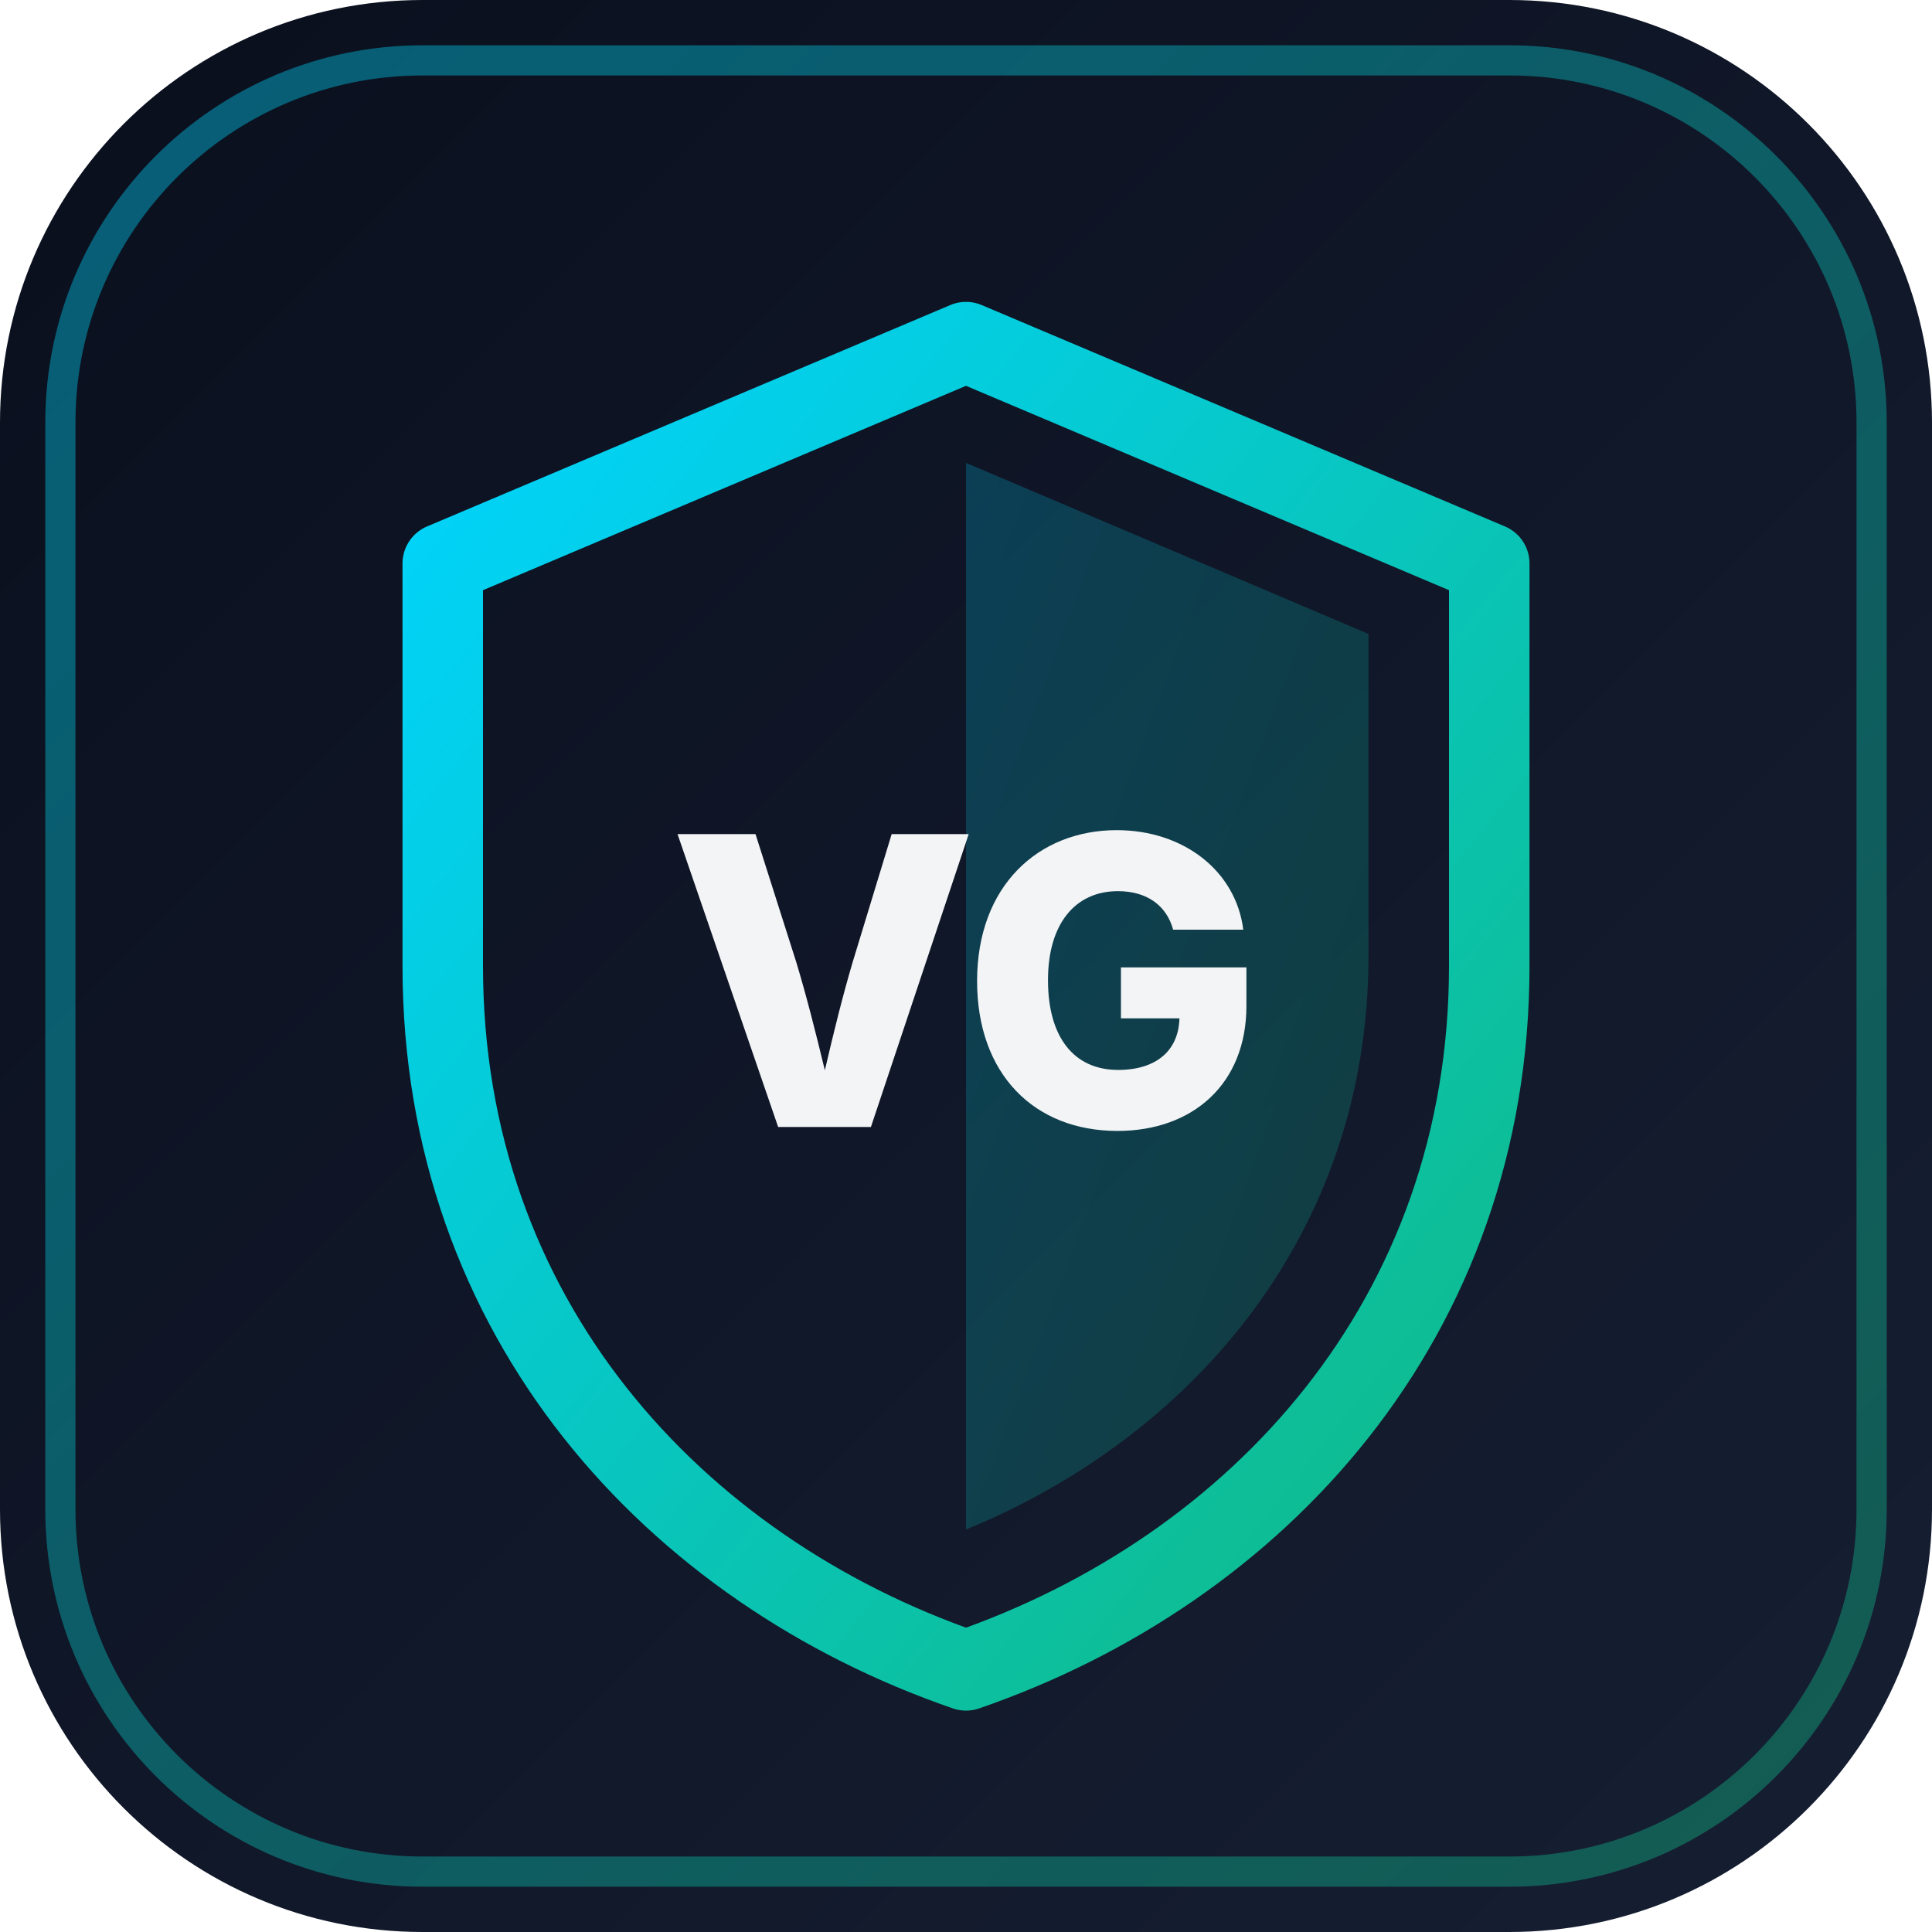
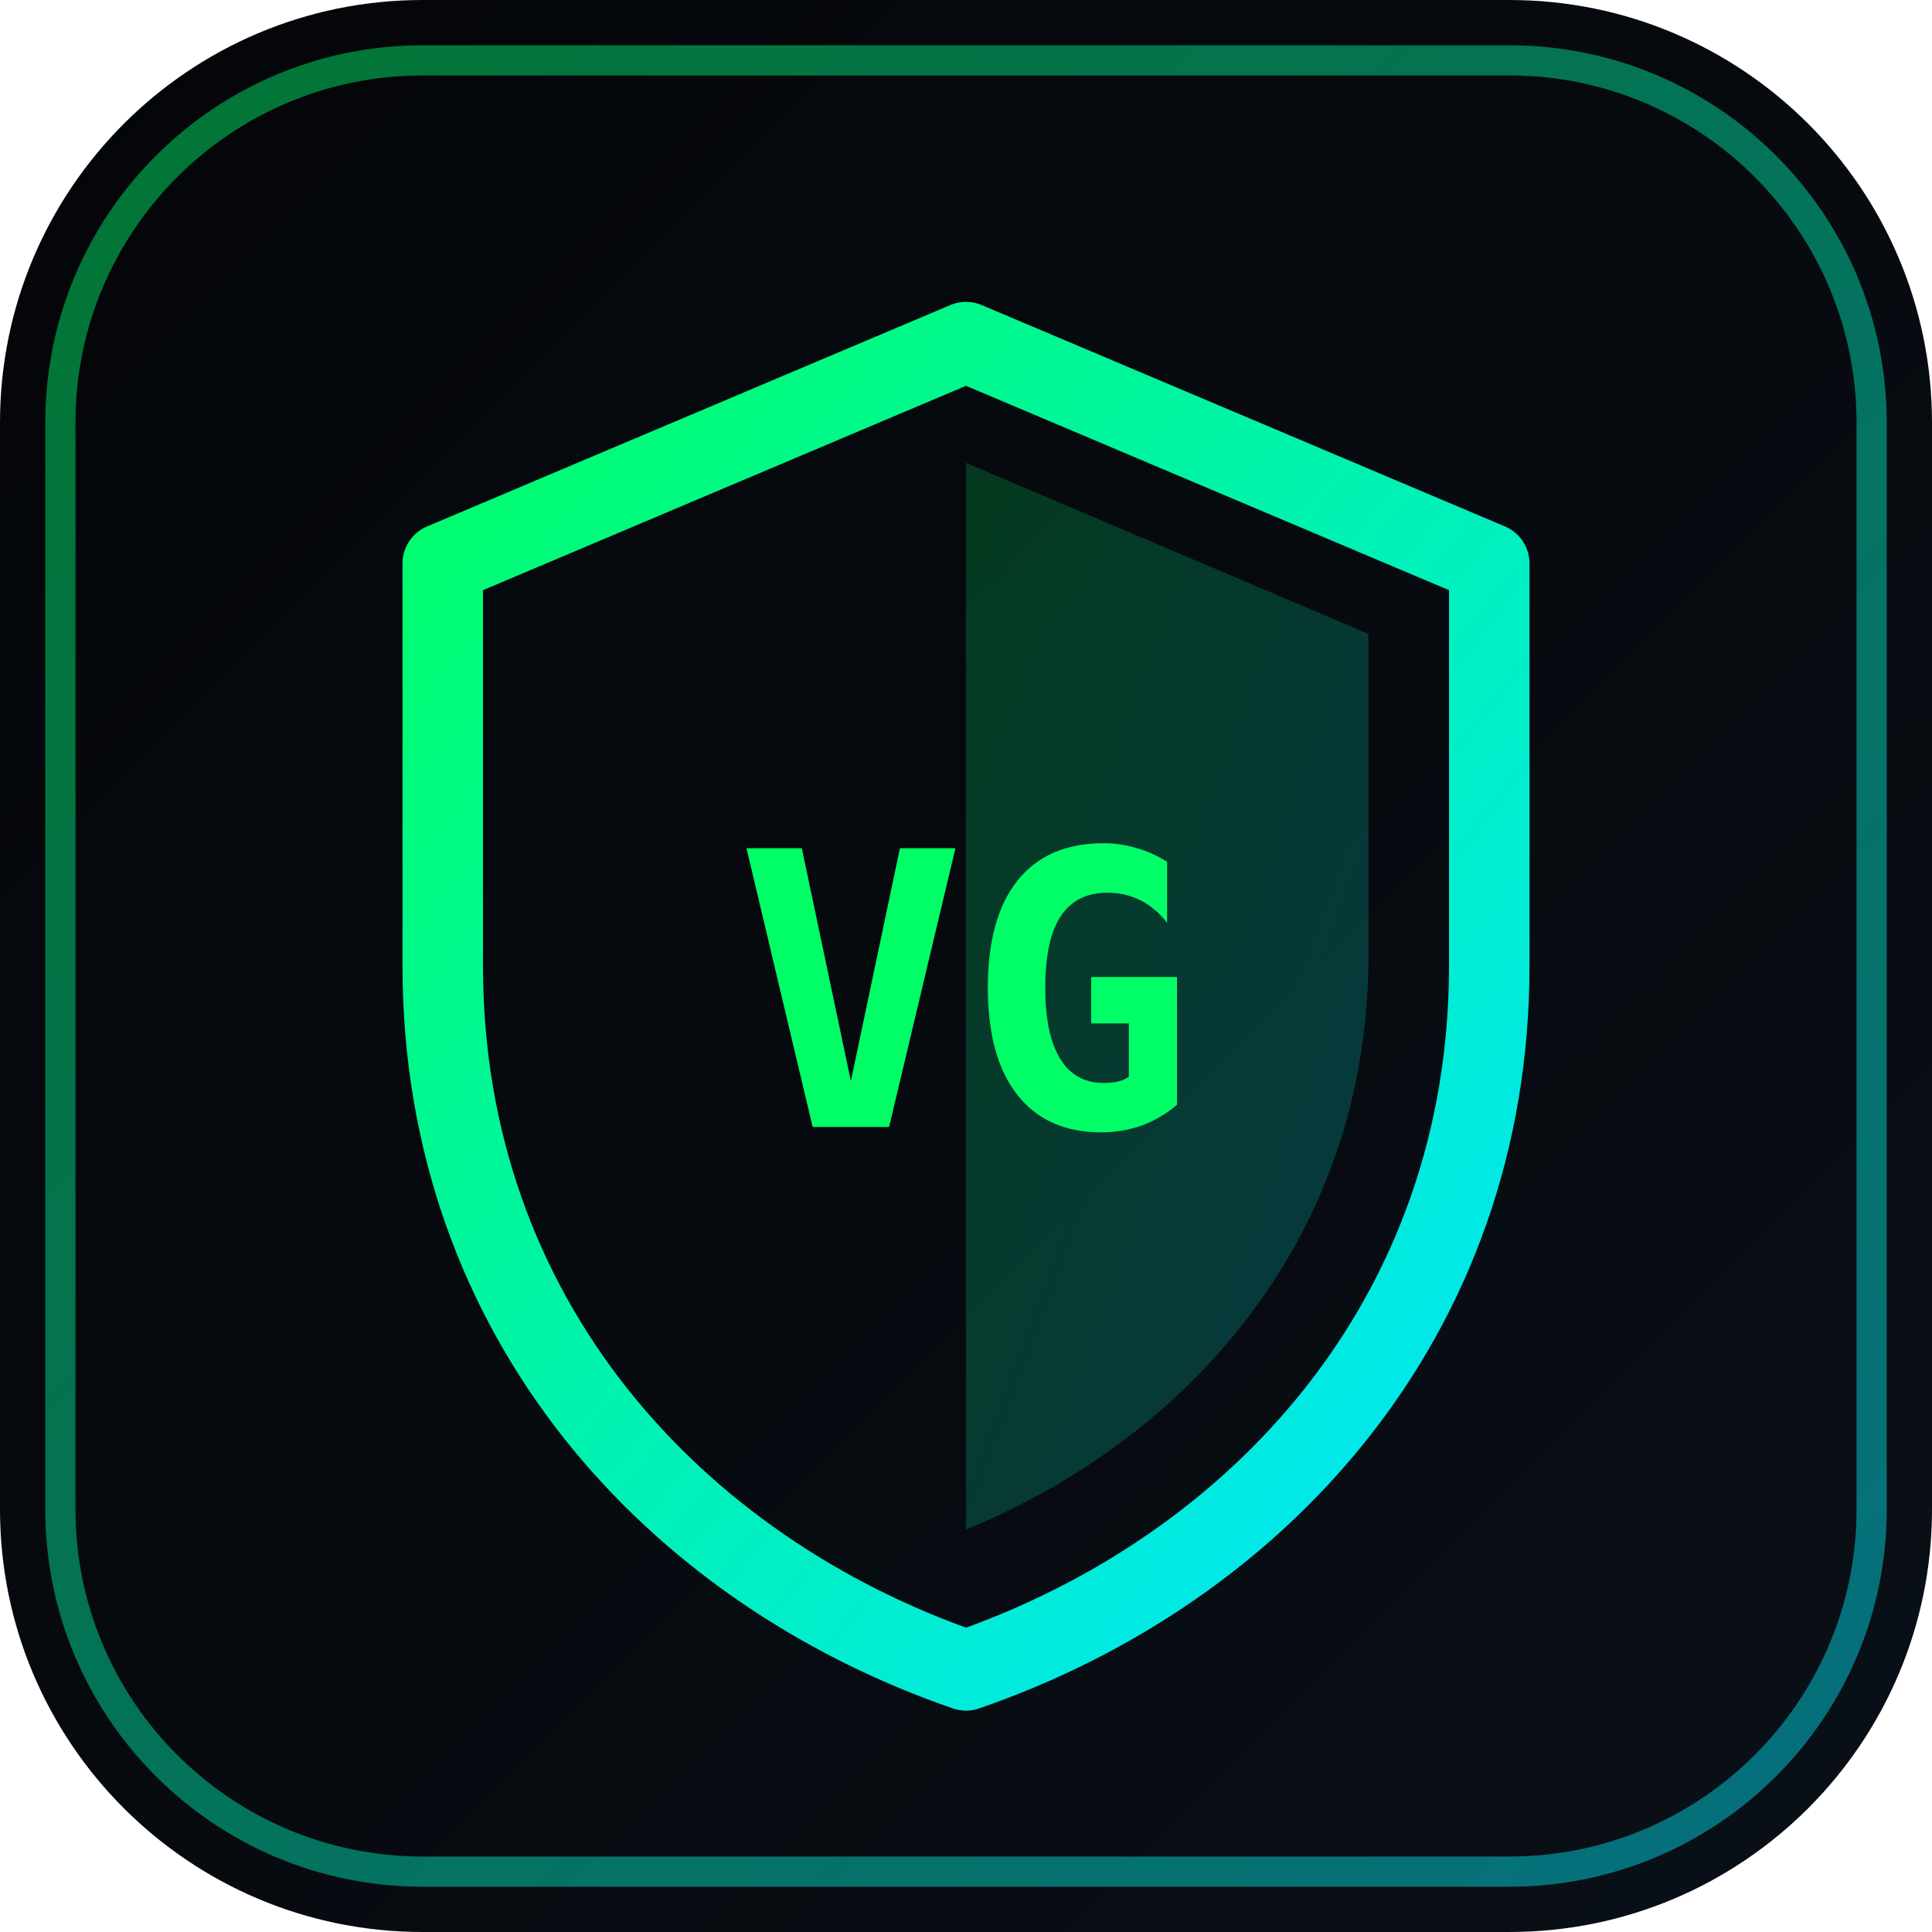
<svg xmlns="http://www.w3.org/2000/svg" viewBox="0 0 192 192" width="192" height="192">
  <defs>
    <linearGradient id="bg" x1="0%" y1="0%" x2="100%" y2="100%">
-       <stop offset="0%" stop-color="#0a0f1d" />
-       <stop offset="100%" stop-color="#161f33" />
+       <stop offset="0%" stop-color="#030508" />
+       <stop offset="100%" stop-color="#0a1017" />
    </linearGradient>
    <linearGradient id="accent" x1="0%" y1="0%" x2="100%" y2="100%">
-       <stop offset="0%" stop-color="#00d4ff" />
-       <stop offset="100%" stop-color="#10b981" />
+       <stop offset="0%" stop-color="#00ff66" />
+       <stop offset="100%" stop-color="#00e5ff" />
    </linearGradient>
  </defs>
  <rect width="192" height="192" rx="42" fill="url(#bg)" />
-   <rect x="6" y="6" width="180" height="180" rx="36" fill="none" stroke="url(#accent)" stroke-width="3" opacity="0.4" />
+   <rect x="6" y="6" width="180" height="180" rx="36" fill="none" stroke="url(#accent)" stroke-width="3" opacity="0.45" />
  <path d="M96 34 L148 56 V96 C148 131 125 156 96 166 C67 156 44 131 44 96 V56 Z" fill="none" stroke="url(#accent)" stroke-width="8" stroke-linejoin="round" />
-   <path d="M96 46 L136 63 V95 C136 123 118 143 96 152 V46 Z" fill="url(#accent)" opacity="0.22" />
-   <text x="96" y="112" font-family="Inter, Arial, sans-serif" font-weight="800" font-size="40" fill="#f3f4f6" text-anchor="middle">VG</text>
+   <path d="M96 46 L136 63 V95 C136 123 118 143 96 152 V46 Z" fill="url(#accent)" opacity="0.2" />
+   <text x="96" y="112" font-family="JetBrains Mono, monospace" font-weight="800" font-size="38" fill="#00ff66" text-anchor="middle">VG</text>
</svg>
